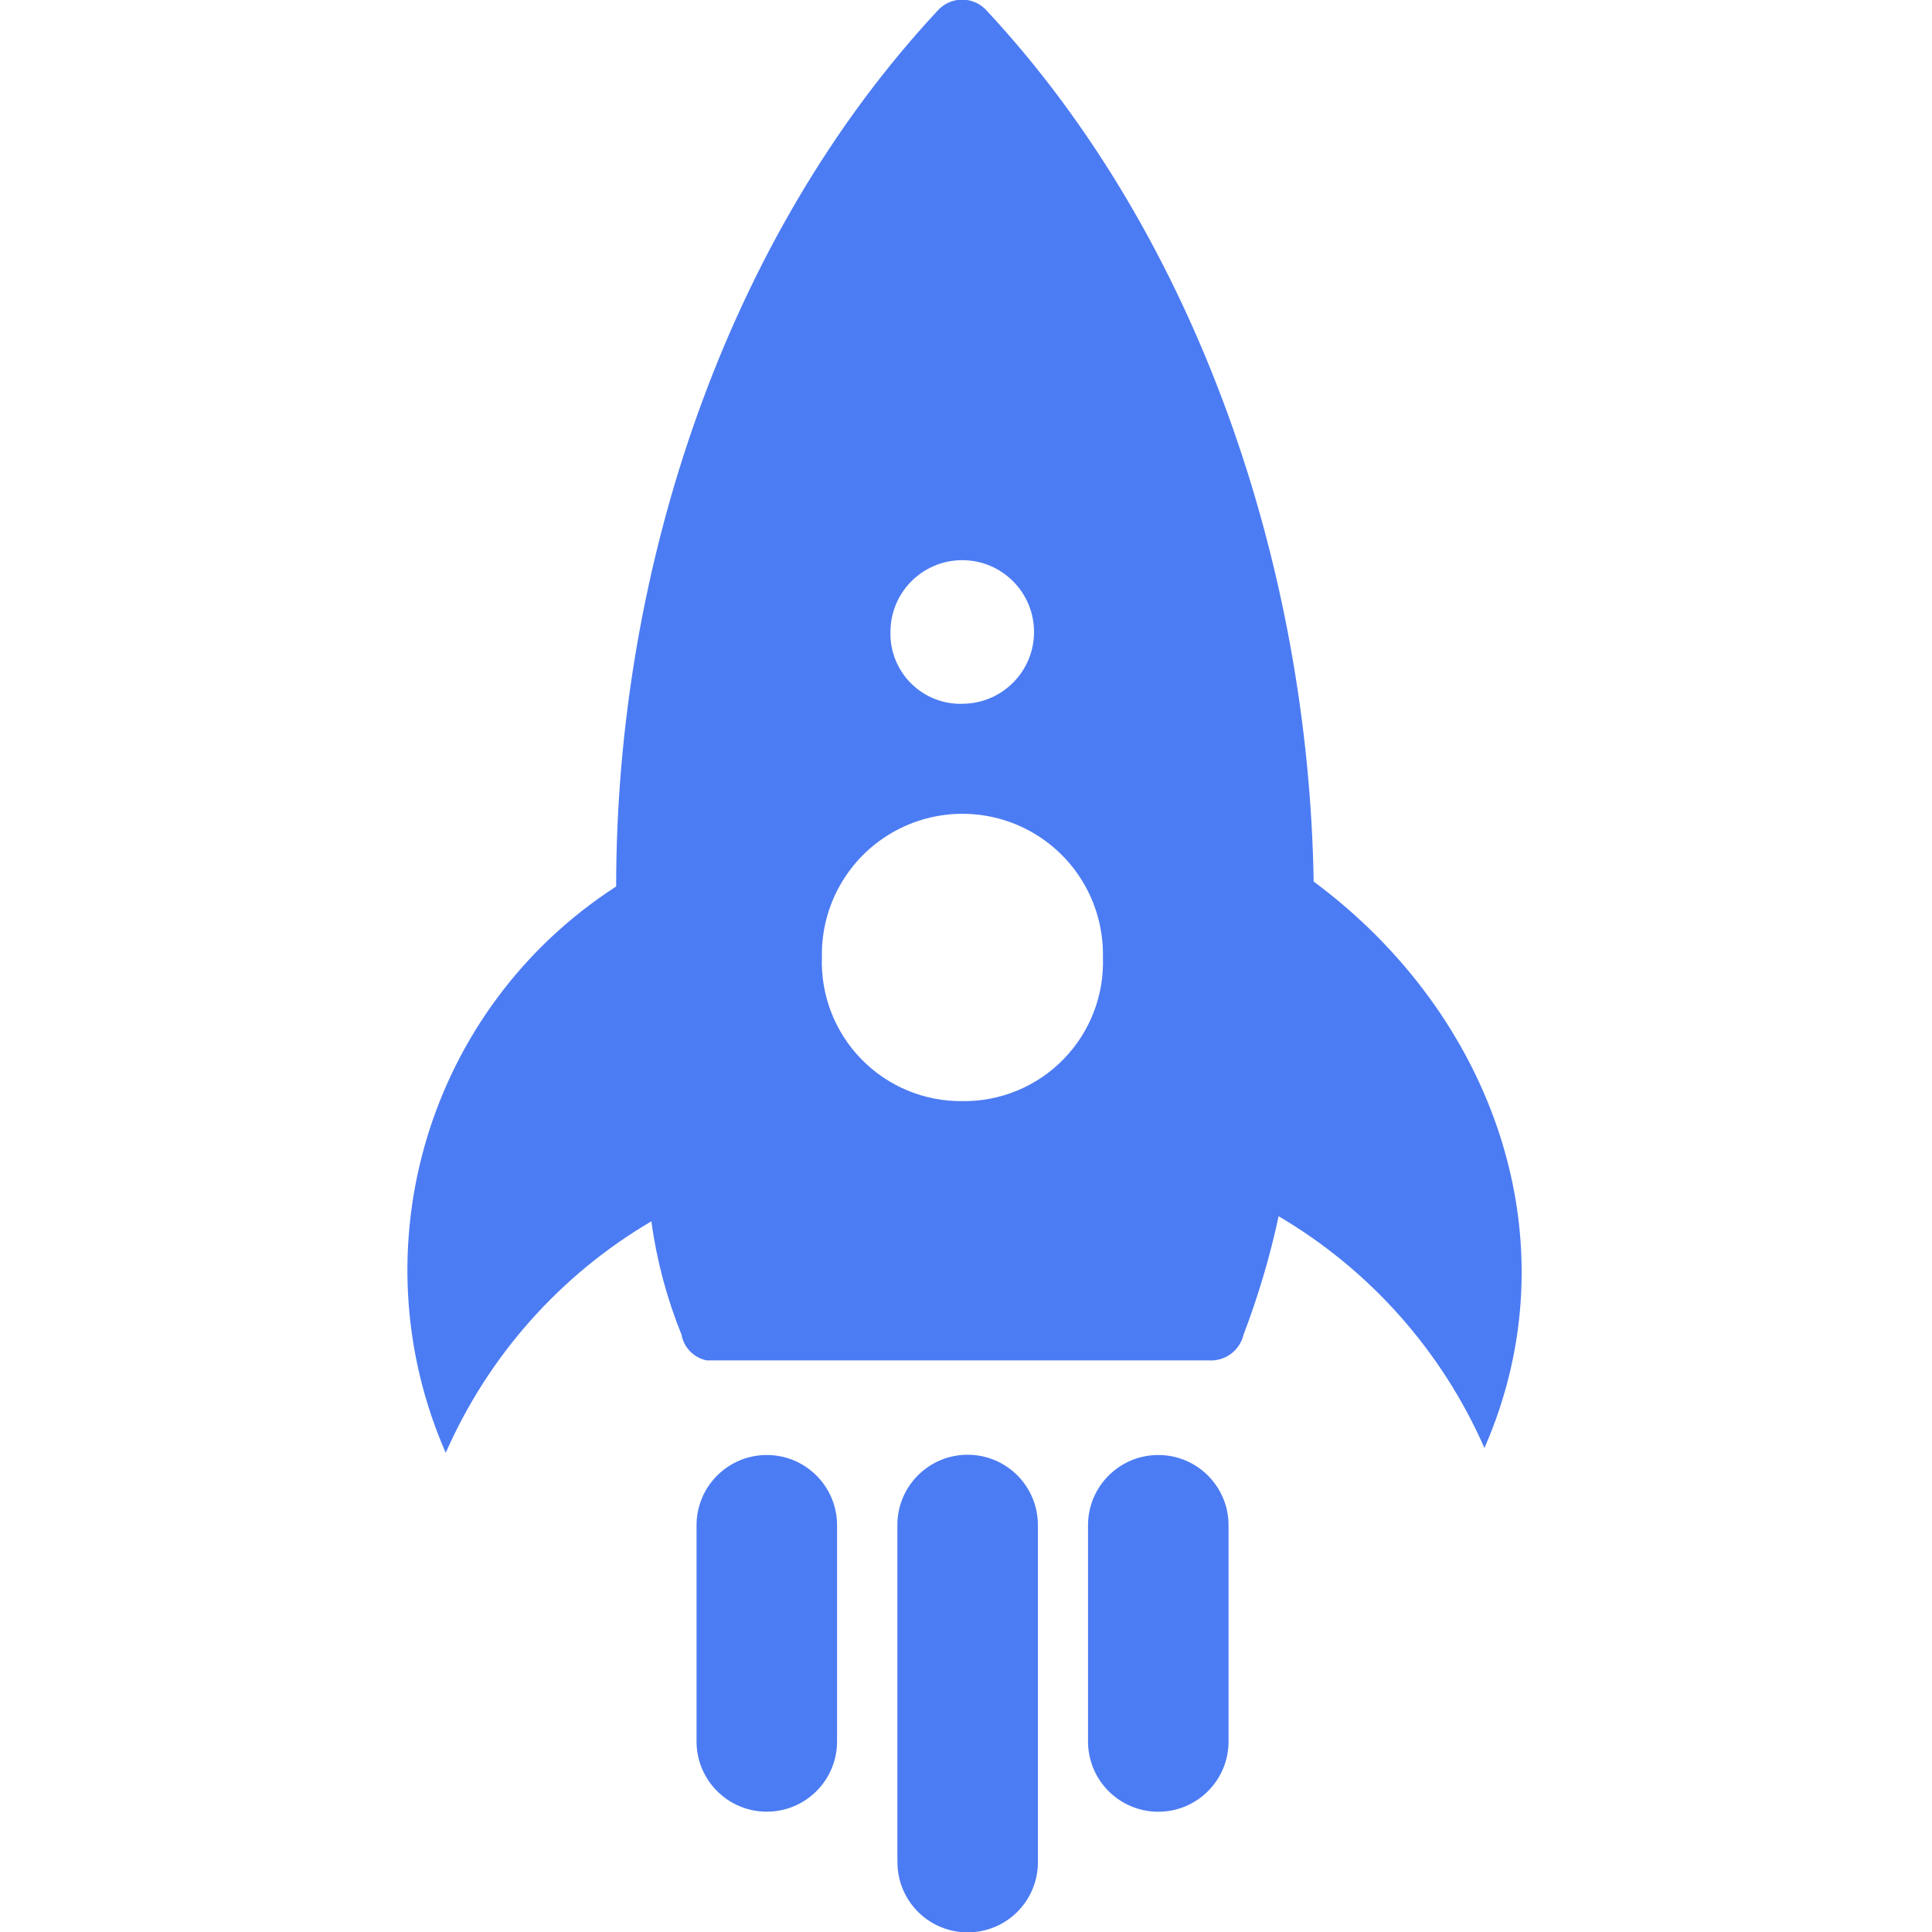
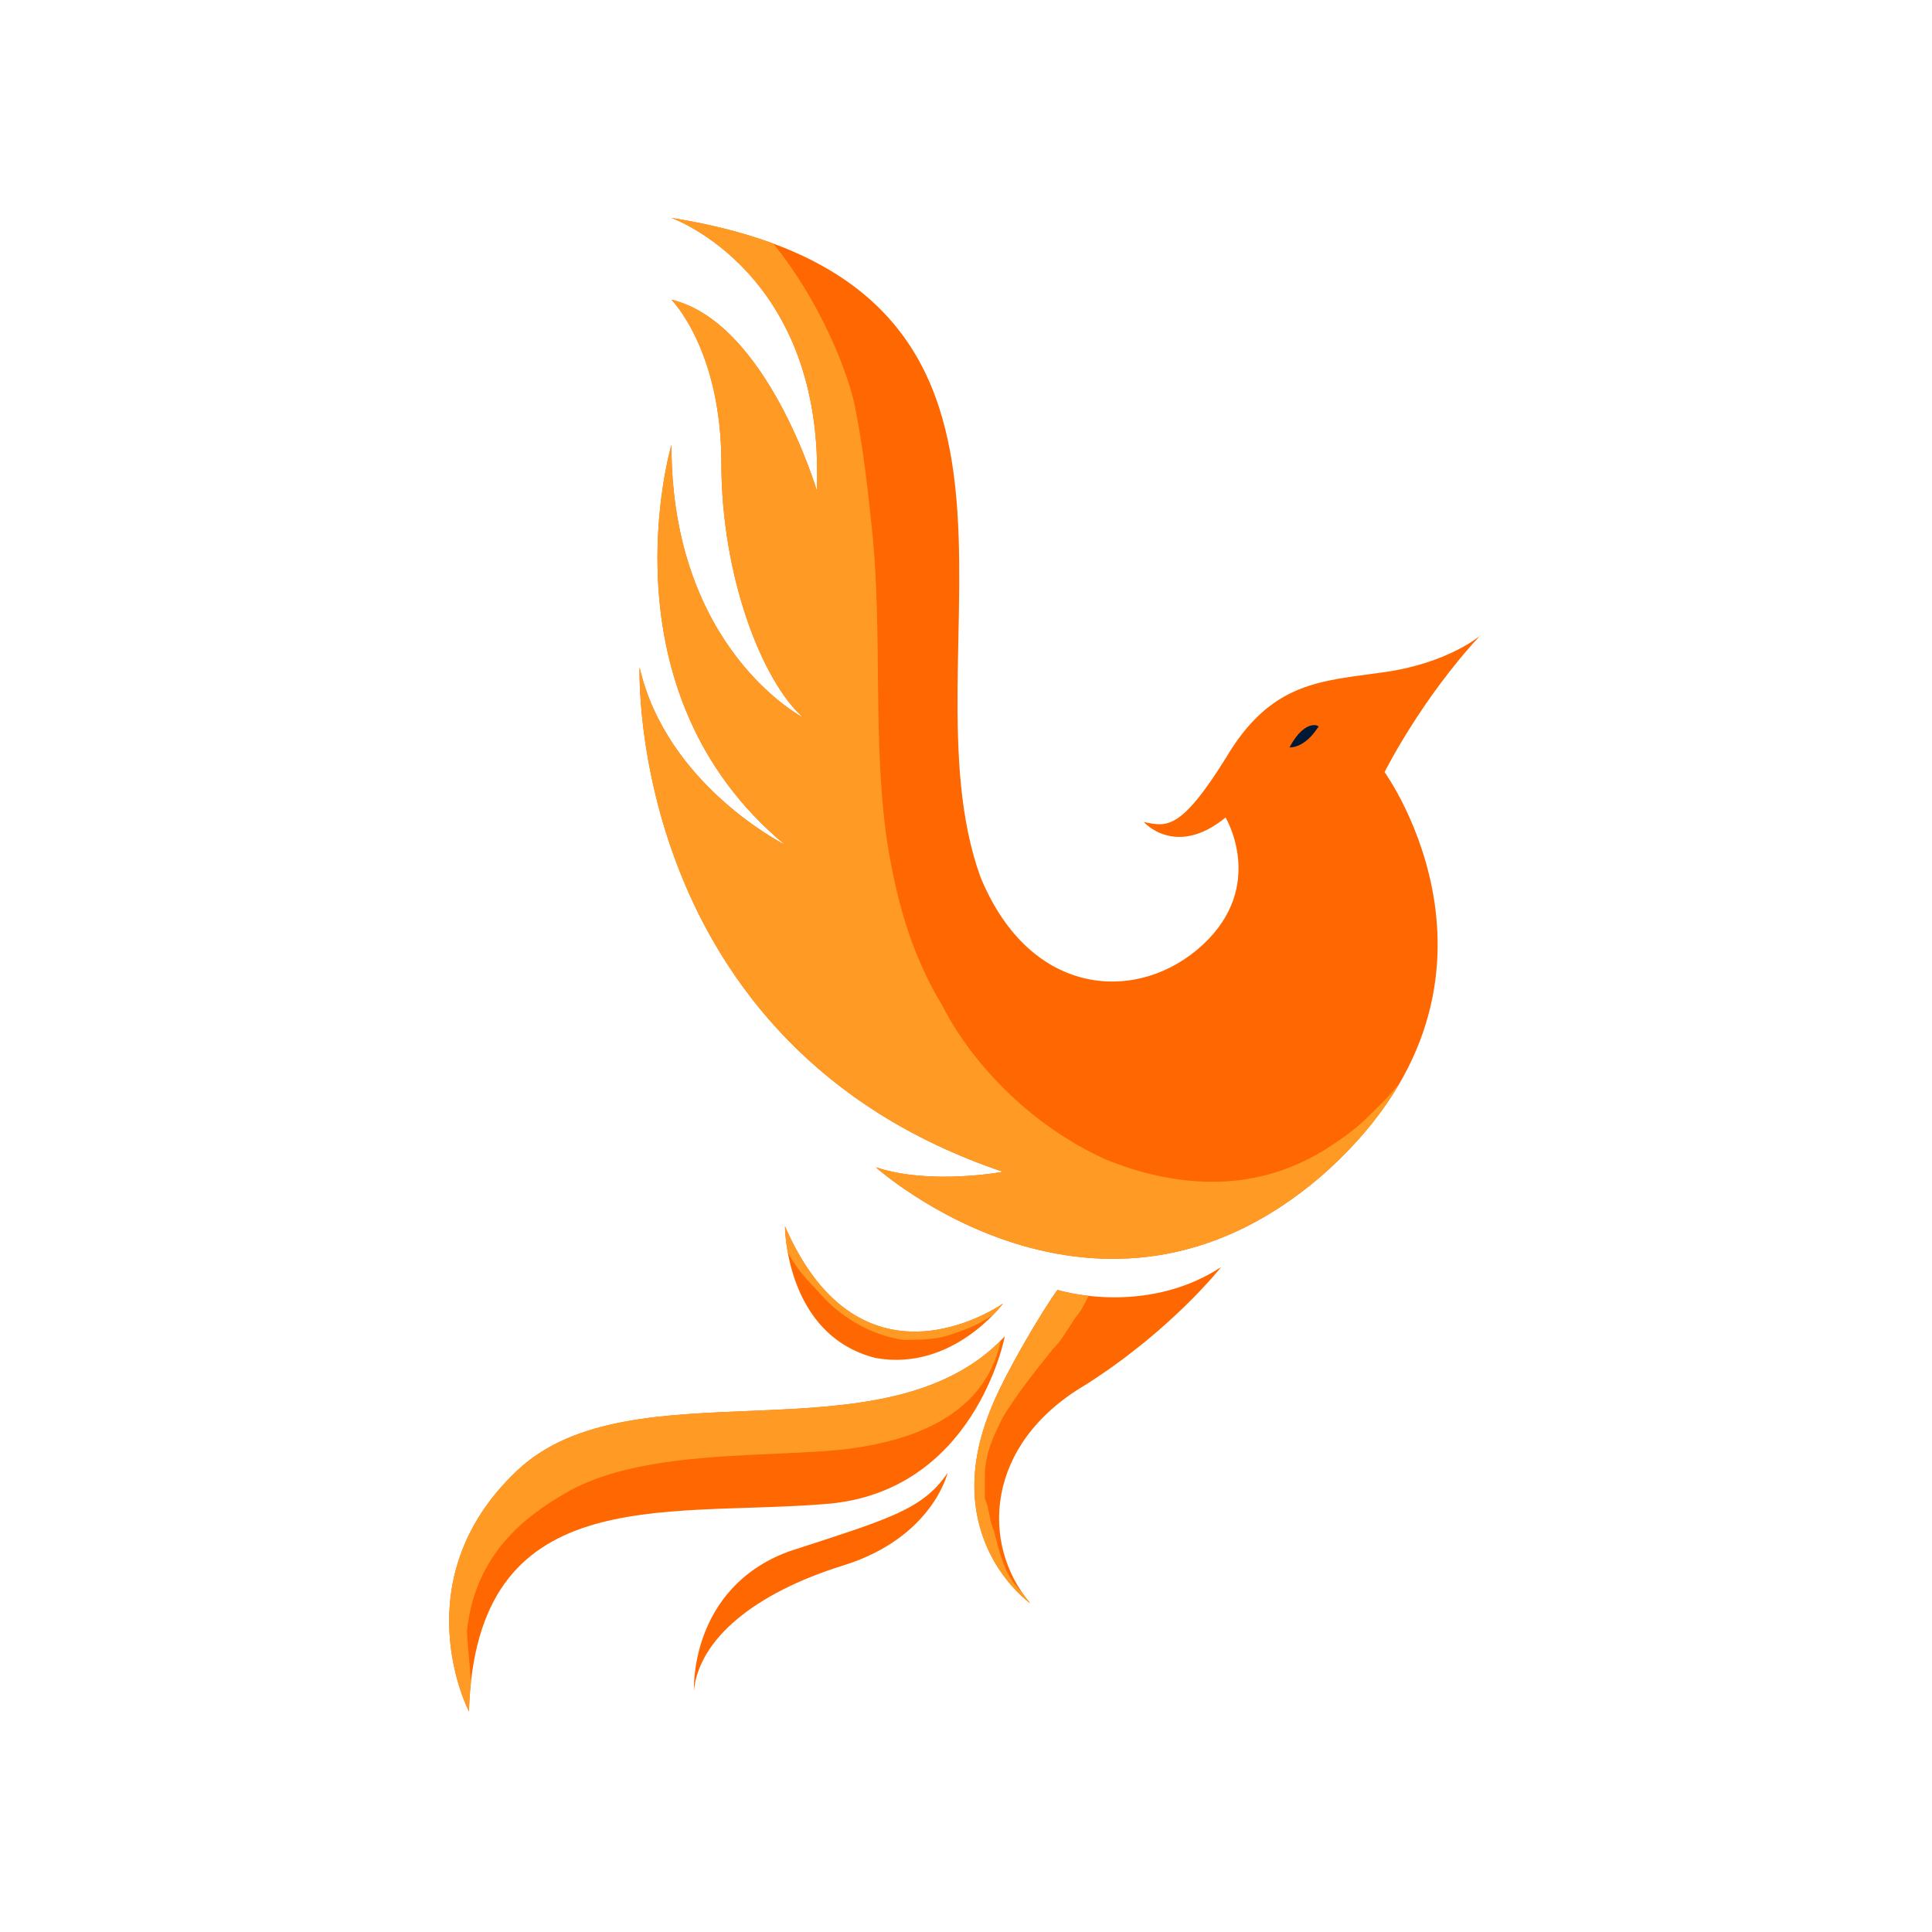
- <svg xmlns="http://www.w3.org/2000/svg" width="38" height="38" viewBox="0 0 38 38">
-   <defs>
-     <style>
-       .cls-1 {
-         fill: #4c7cf3;
-         fill-rule: evenodd;
-       }
-     </style>
-   </defs>
-   <path class="cls-1" d="M8.767,28.576a8.979,8.979,0,0,1,3.352-11.14c0-6.279,2.168-12.76,6.312-17.215a0.648,0.648,0,0,1,.987,0c4.147,4.457,6.32,10.94,6.42,17.118,3.554,2.634,5.134,7.091,3.359,11.142a9.9,9.9,0,0,0-4.048-4.559,15.94,15.94,0,0,1-.69,2.329,0.659,0.659,0,0,1-.691.506l-9.87,0a0.631,0.631,0,0,1-.494-0.507,9.325,9.325,0,0,1-.593-2.228A9.882,9.882,0,0,0,8.767,28.576ZM18.93,21.658a2.733,2.733,0,0,0,2.763-2.835,2.764,2.764,0,1,0-5.527,0A2.736,2.736,0,0,0,18.93,21.658ZM13.7,34.249V30a1.382,1.382,0,1,1,2.764,0v4.254A1.382,1.382,0,1,1,13.7,34.249Zm7.7,0V30a1.382,1.382,0,1,1,2.764,0v4.254A1.382,1.382,0,1,1,21.4,34.251Zm-3.75,2.324,0-6.578a1.382,1.382,0,1,1,2.764,0l0,6.578A1.382,1.382,0,1,1,17.652,36.574Zm1.279-22.731a1.412,1.412,0,1,0-1.415-1.413A1.379,1.379,0,0,0,18.931,13.843Z" />
+ <svg xmlns="http://www.w3.org/2000/svg" xmlns:xlink="http://www.w3.org/1999/xlink" version="1.1" id="Layer_1" x="0px" y="0px" viewBox="0 0 38 38" style="enable-background:new 0 0 38 38;" xml:space="preserve">
+   <style type="text/css">
+ 	.st0{fill-rule:evenodd;clip-rule:evenodd;fill:#FF6700;}
+ 	.st1{clip-path:url(#SVGID_2_);}
+ 	.st2{fill-rule:evenodd;clip-rule:evenodd;fill:#FF9B24;}
+ 	.st3{clip-path:url(#SVGID_4_);}
+ 	.st4{clip-path:url(#SVGID_6_);}
+ 	.st5{clip-path:url(#SVGID_8_);}
+ 	.st6{fill-rule:evenodd;clip-rule:evenodd;fill:#001A36;}
+ </style>
+   <g>
+     <g transform="matrix(0.893433,0,0,0.893433,29.5557,32.7863)">
+       <path class="st0" d="M-18.3-31.9c0,0,3.4,1.2,3.2,6c0,0-1.1-3.7-3.2-4.2c0,0,1.1,1.1,1.1,3.6c0,2.5,0.9,4.8,1.8,5.6    c0,0-2.9-1.5-2.9-6c0,0-1.6,5.4,2.5,8.8c0,0-2.6-1.3-3.2-3.9c0,0-0.3,8.3,8,11.1c0,0-1.6,0.3-2.8-0.1c0,0,4.9,4.4,9.8,0.2    c4.8-4.2,1.4-8.9,1.4-8.9s0.8-1.6,2.1-3c0,0-0.7,0.6-2.1,0.8C-4-21.7-5.1-21.7-6.1-20c-1,1.6-1.3,1.5-1.8,1.4c0,0,0.7,0.8,1.8-0.1    c0,0,0.9,1.5-0.5,2.8s-3.8,1.2-4.9-1.5C-13.3-22.4-8.9-30.4-18.3-31.9z" />
+       <g>
+         <g>
+           <g>
+             <g>
+               <defs>
+                 <path id="SVGID_1_" d="M-18.3-31.9c0,0,3.4,1.2,3.2,6c0,0-1.1-3.7-3.2-4.2c0,0,1.1,1.1,1.1,3.6c0,2.5,0.9,4.8,1.8,5.6         c0,0-2.9-1.5-2.9-6c0,0-1.6,5.4,2.5,8.8c0,0-2.6-1.3-3.2-3.9c0,0-0.3,8.3,8,11.1c0,0-1.6,0.3-2.8-0.1c0,0,4.9,4.4,9.8,0.2         c4.8-4.2,1.4-8.9,1.4-8.9s0.8-1.6,2.1-3c0,0-0.7,0.6-2.1,0.8C-4-21.7-5.1-21.7-6.1-20c-1,1.6-1.3,1.5-1.8,1.4         c0,0,0.7,0.8,1.8-0.1c0,0,0.9,1.5-0.5,2.8s-3.8,1.2-4.9-1.5C-13.3-22.4-8.9-30.4-18.3-31.9z" />
+               </defs>
+               <clipPath id="SVGID_2_">
+                 <use xlink:href="#SVGID_1_" style="overflow:visible;" />
+               </clipPath>
+               <g class="st1">
+                 <g transform="matrix(1.0241,0,0,0.991163,-5.87763,2.899)">
+                   <path class="st2" d="M-11.7-36.1c-0.6-0.3-3.1,14.1-3.1,15c0.1,2.3,7.9,9.2,9.8,10c3.8,1.6,8.9-2.2,9.2-3.3          c0.1-0.4,0.7-2-0.6-1.6c0,0,0,0,0,0c0,0,0,0,0,0c-0.2,0.3-0.5,0.6-0.8,0.9c-0.3,0.3-0.6,0.5-0.9,0.7          c-0.8,0.5-1.6,0.7-2.4,0.7c-0.8,0-1.6-0.2-2.3-0.5c-1.5-0.7-2.8-2-3.5-3.4c-0.7-1.2-1-2.4-1.2-3.7c-0.3-2.2-0.1-4.5-0.3-6.7          c-0.1-1-0.2-2-0.4-3C-8.5-32.3-9.7-35-11.7-36.1z" />
+                 </g>
+               </g>
+             </g>
+           </g>
+         </g>
+       </g>
+     </g>
+     <g transform="matrix(0.893433,0,0,0.893433,29.5557,32.7863)">
+       <path class="st0" d="M-9.8-8.3c0,0,1.9,0.6,3.6-0.5c0,0-1.1,1.4-3,2.6c-2.2,1.3-2.3,3.5-1.2,4.8c0,0-2-1.4-0.9-4.2    C-11-6.4-10.1-7.9-9.8-8.3z" />
+       <g>
+         <g>
+           <g>
+             <g>
+               <defs>
+                 <path id="SVGID_3_" d="M-9.8-8.3c0,0,1.9,0.6,3.6-0.5c0,0-1.1,1.4-3,2.6c-2.2,1.3-2.3,3.5-1.2,4.8c0,0-2-1.4-0.9-4.2         C-11-6.4-10.1-7.9-9.8-8.3z" />
+               </defs>
+               <clipPath id="SVGID_4_">
+                 <use xlink:href="#SVGID_3_" style="overflow:visible;" />
+               </clipPath>
+               <g class="st3">
+                 <path class="st2" d="M-8.7-10c-0.2,0,0-0.1-0.1,0c0,0,0,0.1,0,0.1C-9-9.3-9.4-9-9.7-8.5C-9.8-8.4-9.9-8.3-10-8.2         c-0.1,0.2-0.3,0.4-0.4,0.5c-0.2,0.2-0.4,0.5-0.5,0.7c-0.2,0.3-0.3,0.5-0.5,0.8c-0.3,0.6-0.5,1.3-0.5,2c0,0.2,0,0.4,0.1,0.5         c0.1,0.3,0.1,0.5,0.2,0.8c0.1,0.3,0.4,0.7,0.7,1.1c0.3,0.3,0.7,0.6,1,0.7c0,0,0,0,0,0c0,0,0,0,0,0c-0.3-0.1-0.6-0.4-0.9-0.8         C-11-2.2-11.1-2.6-11.2-3c-0.1-0.2-0.1-0.5-0.2-0.7c0-0.2,0-0.3,0-0.5c0-0.5,0.2-0.9,0.4-1.3C-10.7-6-10.3-6.5-9.9-7         c0.2-0.2,0.3-0.4,0.5-0.7C-9.3-7.8-9.2-8-9.1-8.2c0.2-0.4,0.4-0.8,0.6-1.2c0-0.2,0.2-0.4,0.1-0.5C-8.5-10-8.5-9.9-8.7-10         C-8.6-10-8.6-10-8.7-10C-8.6-10-8.7-10-8.7-10z" />
+               </g>
+             </g>
+           </g>
+         </g>
+       </g>
+     </g>
+     <g transform="matrix(0.893433,0,0,0.893433,29.5557,32.7863)">
+       <path class="st0" d="M-11-8c0,0-3.1,2.2-4.8-1.7c0,0,0,2.4,2,2.9C-12.1-6.5-11-8-11-8z" />
+       <g>
+         <g>
+           <g>
+             <g>
+               <defs>
+                 <path id="SVGID_5_" d="M-11-8c0,0-3.1,2.2-4.8-1.7c0,0,0,2.4,2,2.9C-12.1-6.5-11-8-11-8z" />
+               </defs>
+               <clipPath id="SVGID_6_">
+                 <use xlink:href="#SVGID_5_" style="overflow:visible;" />
+               </clipPath>
+               <g class="st4">
+                 <path class="st2" d="M-15.9-10.2C-15.9-10.2-16-10.2-15.9-10.2c-0.1,0.1-0.1,0.1-0.1,0.1c0,0.2,0,0.3,0.1,0.5         c0.1,0.5,0.4,0.9,0.8,1.3c0.5,0.6,1.2,1,1.9,1.1c0.3,0,0.7,0,1-0.1c0.3-0.1,0.6-0.2,0.9-0.4c0.2-0.1,0.3-0.2,0.5-0.4         c0.1-0.1,0.2-0.3,0.3-0.5c0,0,0-0.1,0-0.1c0,0-0.1,0-0.1,0c-0.1,0.1-0.2,0.2-0.3,0.3c-0.1,0-0.1,0.1-0.2,0.1         c-0.1,0.1-0.2,0.1-0.3,0.2c-0.2,0.1-0.5,0.2-0.8,0.3c-0.3,0.1-0.5,0.1-0.8,0c-0.6-0.1-1.2-0.4-1.6-0.9         c-0.3-0.3-0.6-0.7-0.8-1.1c-0.1-0.1-0.1-0.3-0.2-0.4c0,0,0,0,0,0C-15.8-10.2-15.8-10.2-15.9-10.2         C-15.8-10.2-15.9-10.3-15.9-10.2C-15.9-10.3-15.9-10.2-15.9-10.2z" />
+               </g>
+             </g>
+           </g>
+         </g>
+       </g>
+     </g>
+     <g transform="matrix(0.905999,0.198303,-0.19832,0.906076,80.0074,-9.523)">
+       <path class="st0" d="M-55.2,51.6c0,0,0.1,3.4-3,4.3c-3.3,1-7.3,1.1-6.4,5.9c0,0-2-2.4-0.1-5.2C-62.8,53.8-57.1,54.8-55.2,51.6z" />
+       <g>
+         <g>
+           <g>
+             <g>
+               <defs>
+                 <path id="SVGID_7_" d="M-55.2,51.6c0,0,0.1,3.4-3,4.3c-3.3,1-7.3,1.1-6.4,5.9c0,0-2-2.4-0.1-5.2         C-62.8,53.8-57.1,54.8-55.2,51.6z" />
+               </defs>
+               <clipPath id="SVGID_8_">
+                 <use xlink:href="#SVGID_7_" style="overflow:visible;" />
+               </clipPath>
+               <g class="st5">
+                 <g transform="matrix(0.941047,-0.205956,0.205974,0.940967,-43.3864,56.1905)">
+                   <path class="st2" d="M-23.8-1.3c0,0.2,0.8,2.8,1,3c0.3,0.2,0-2.1,0-2.5c0.2-1.9,1.6-2.7,2.3-3.1c1.7-0.9,4.4-0.7,6.1-0.9          c1.5-0.2,3.2-0.8,3.4-2.7c0.1-0.4-2.6,1.2-2.9,1.3c-0.3,0.1-6.8,0.8-7.3,1.1C-22-4.7-23.8-1.6-23.8-1.3z" />
+                 </g>
+               </g>
+             </g>
+           </g>
+         </g>
+       </g>
+     </g>
+     <g transform="matrix(0.978261,0,0,0.911331,22.7469,23.774)">
+       <path class="st0" d="M-4.2,5.7c0,0-0.3,1.4-2.1,2s-2.9,1.6-3,2.7c0,0-0.1-2.2,1.9-3C-5.4,6.7-4.7,6.5-4.2,5.7z" />
+     </g>
+     <g transform="matrix(0.874663,-0.182174,0.182174,0.874663,-4.96272,94.7548)">
+       <path class="st6" d="M51.5-80.8c0,0,0.3,0.1,0.7-0.3C52.3-81.1,52-81.4,51.5-80.8z" />
+     </g>
+   </g>
</svg>
